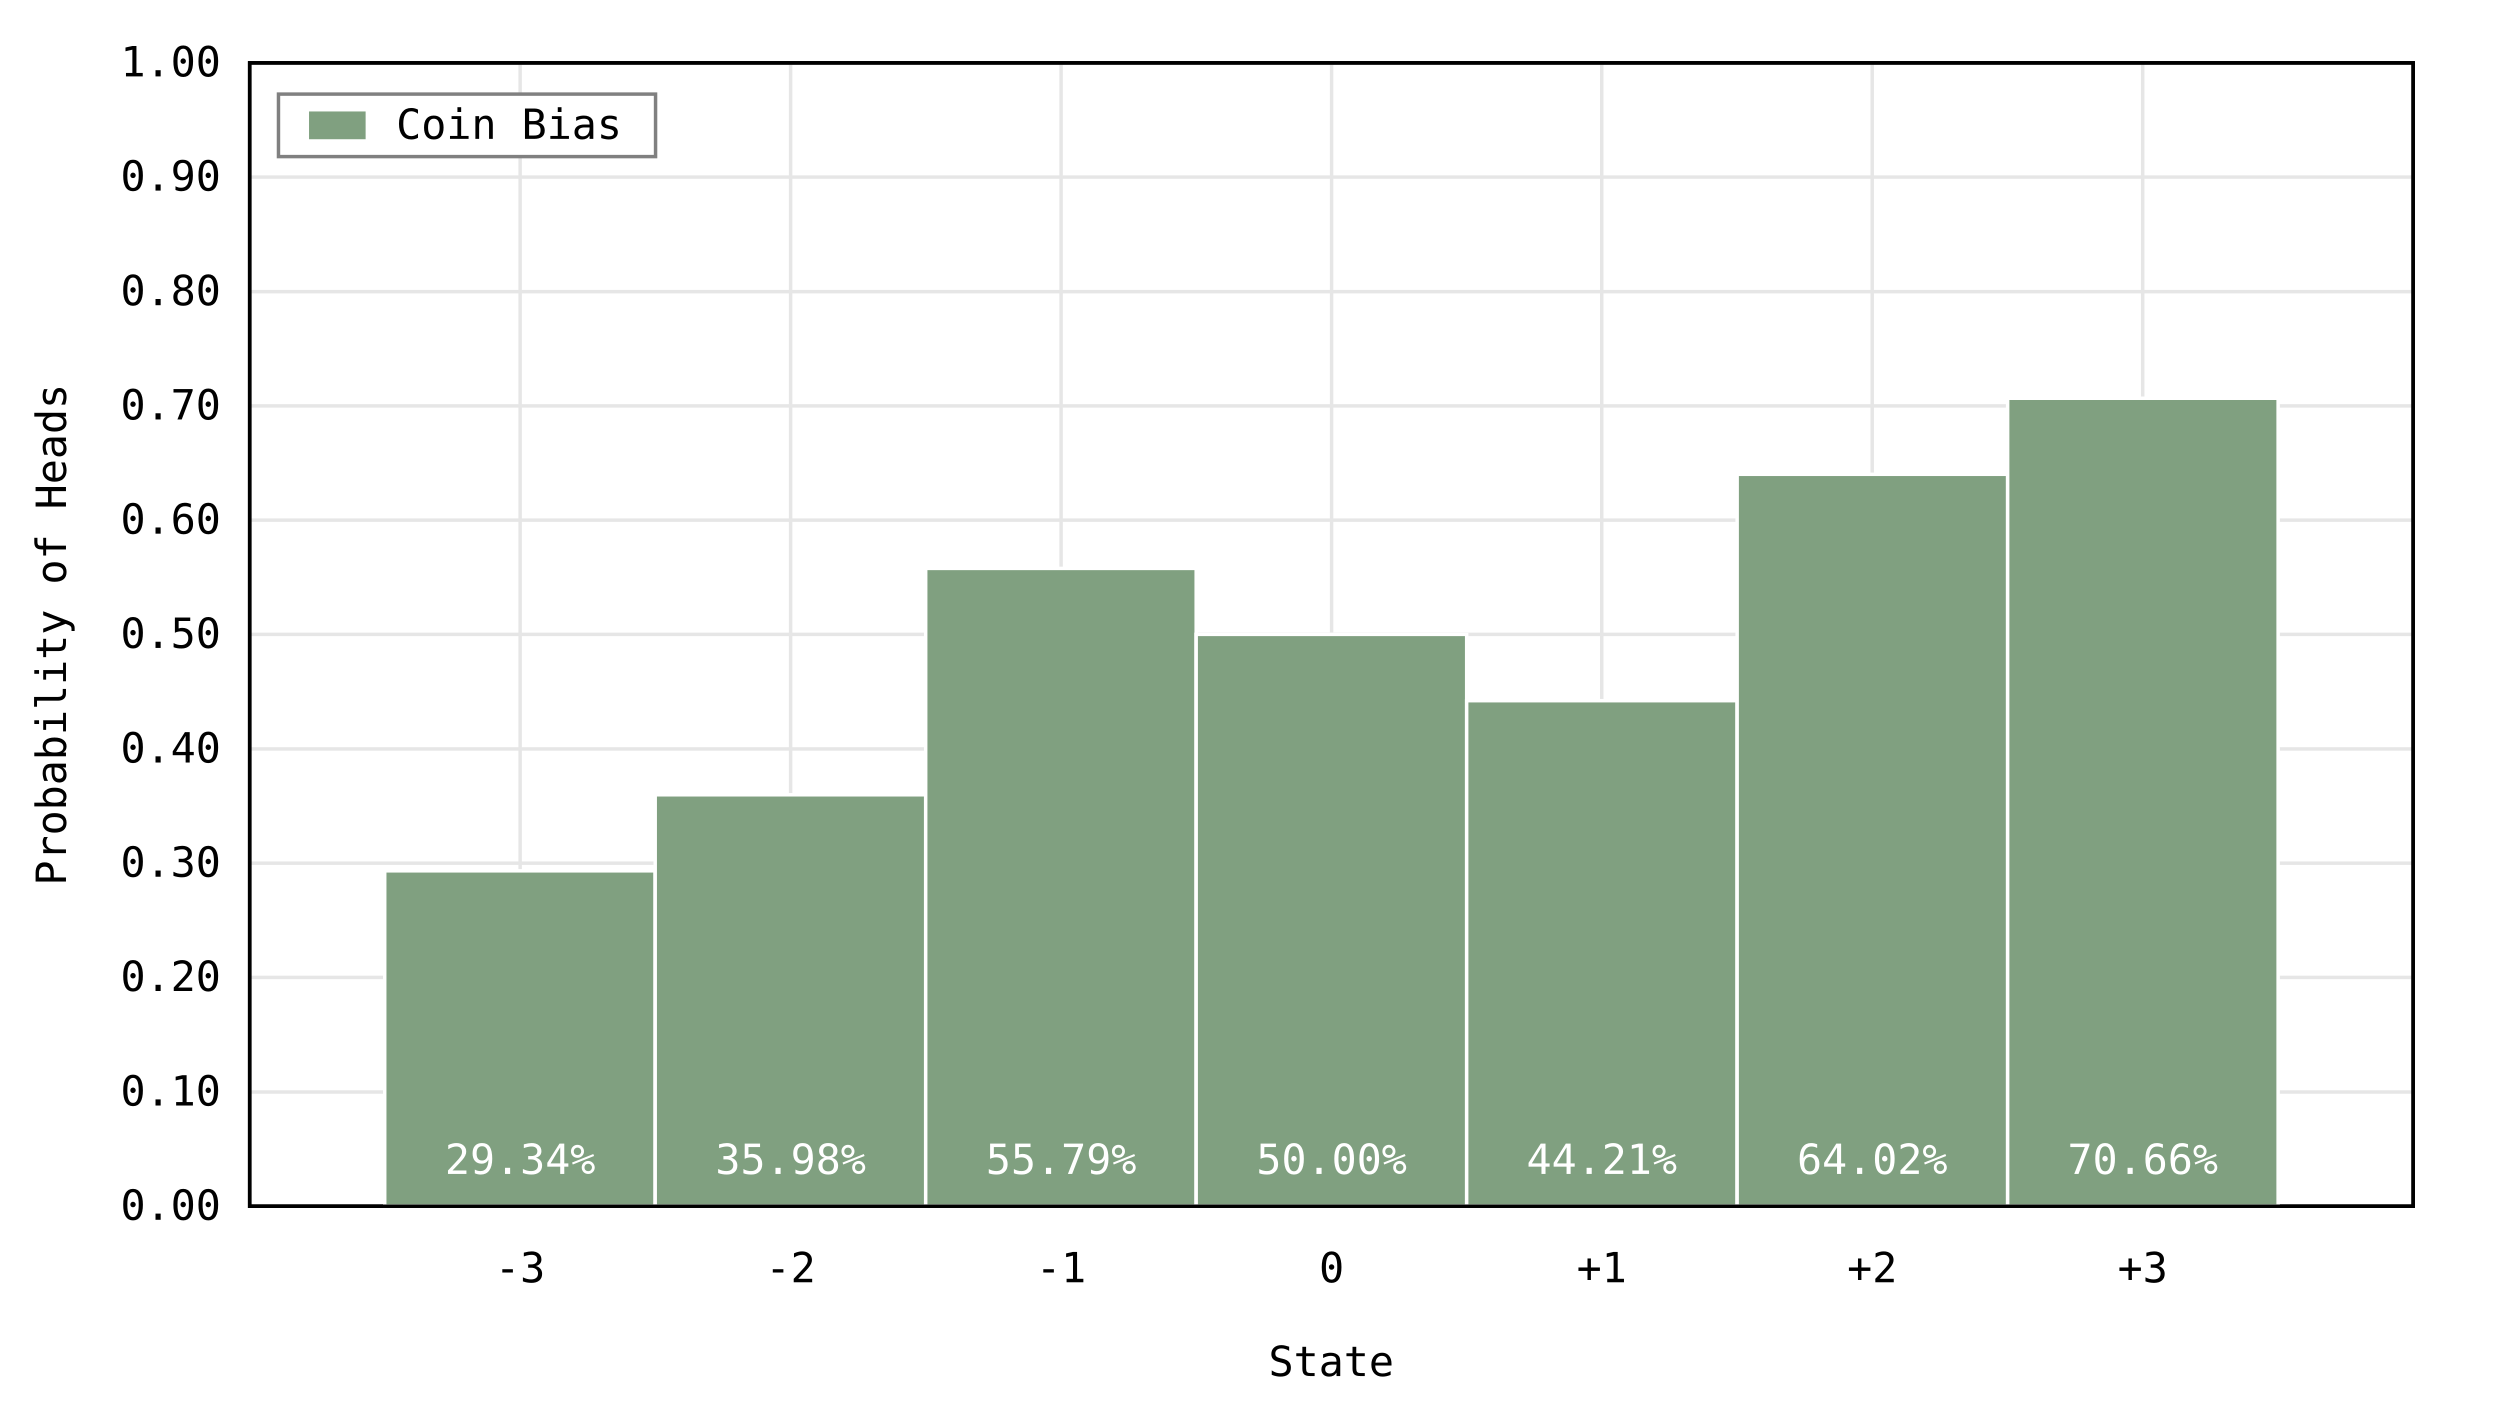
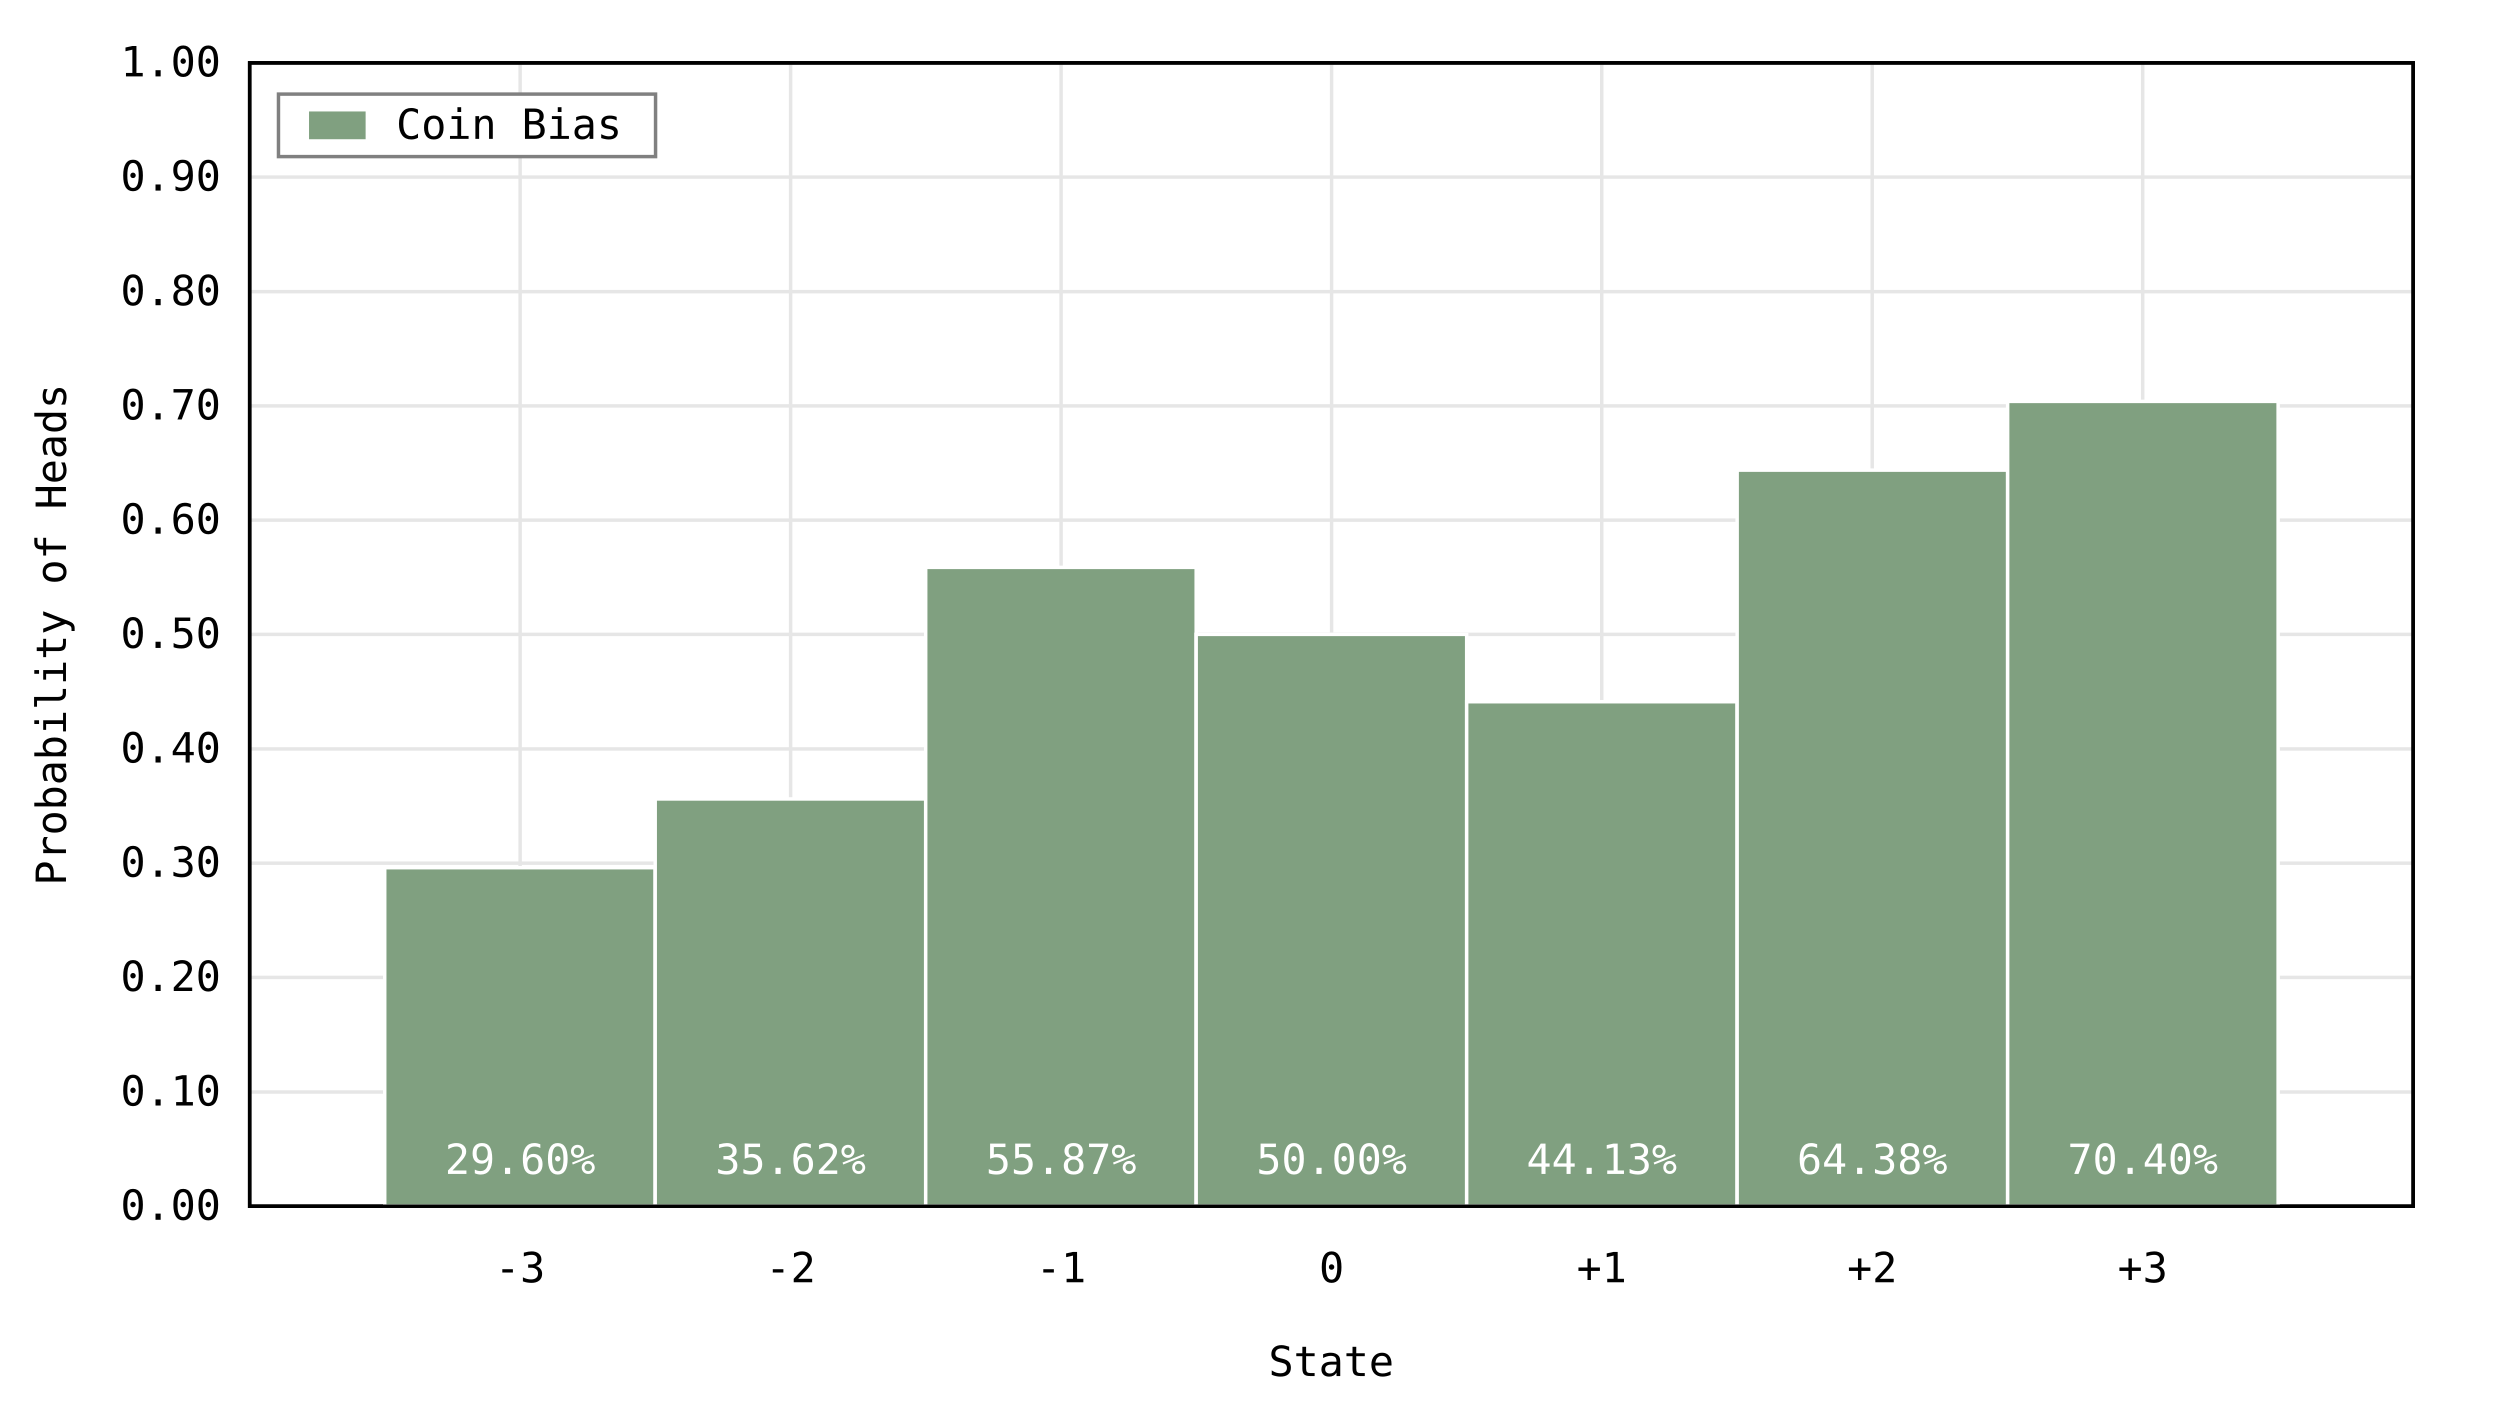
<svg xmlns="http://www.w3.org/2000/svg" xmlns:xlink="http://www.w3.org/1999/xlink" width="720" height="405" viewBox="0 0 720 405">
  <g id="gnuplot_canvas">
    <rect x="0" y="0" width="720" height="405" fill="none" />
    <defs>
      <circle id="gpDot" r="0.5" stroke-width="0.5" stroke="currentColor" />
      <path id="gpPt0" stroke-width="0.222" stroke="currentColor" d="M-1,0 h2 M0,-1 v2" />
      <path id="gpPt1" stroke-width="0.222" stroke="currentColor" d="M-1,-1 L1,1 M1,-1 L-1,1" />
      <path id="gpPt2" stroke-width="0.222" stroke="currentColor" d="M-1,0 L1,0 M0,-1 L0,1 M-1,-1 L1,1 M-1,1 L1,-1" />
      <rect id="gpPt3" stroke-width="0.222" stroke="currentColor" x="-1" y="-1" width="2" height="2" />
      <rect id="gpPt4" stroke-width="0.222" stroke="currentColor" fill="currentColor" x="-1" y="-1" width="2" height="2" />
      <circle id="gpPt5" stroke-width="0.222" stroke="currentColor" cx="0" cy="0" r="1" />
      <use xlink:href="#gpPt5" id="gpPt6" fill="currentColor" stroke="none" />
      <path id="gpPt7" stroke-width="0.222" stroke="currentColor" d="M0,-1.33 L-1.33,0.67 L1.33,0.67 z" />
      <use xlink:href="#gpPt7" id="gpPt8" fill="currentColor" stroke="none" />
      <use xlink:href="#gpPt7" id="gpPt9" stroke="currentColor" transform="rotate(180)" />
      <use xlink:href="#gpPt9" id="gpPt10" fill="currentColor" stroke="none" />
      <use xlink:href="#gpPt3" id="gpPt11" stroke="currentColor" transform="rotate(45)" />
      <use xlink:href="#gpPt11" id="gpPt12" fill="currentColor" stroke="none" />
      <path id="gpPt13" stroke-width="0.222" stroke="currentColor" d="M0,1.330 L1.265,0.411 L0.782,-1.067 L-0.782,-1.076 L-1.265,0.411 z" />
      <use xlink:href="#gpPt13" id="gpPt14" fill="currentColor" stroke="none" />
      <filter id="textbox" filterUnits="objectBoundingBox" x="0" y="0" height="1" width="1">
        <feFlood flood-color="white" flood-opacity="1" result="bgnd" />
        <feComposite in="SourceGraphic" in2="bgnd" operator="atop" />
      </filter>
      <filter id="greybox" filterUnits="objectBoundingBox" x="0" y="0" height="1" width="1">
        <feFlood flood-color="lightgrey" flood-opacity="1" result="grey" />
        <feComposite in="SourceGraphic" in2="grey" operator="atop" />
      </filter>
    </defs>
    <g fill="none" color="white" stroke="currentColor" stroke-width="1.00" stroke-linecap="butt" stroke-linejoin="miter">
</g>
    <g fill="none" color="black" stroke="currentColor" stroke-width="1.00" stroke-linecap="butt" stroke-linejoin="miter">
</g>
    <g fill="none" color="black" stroke="currentColor" stroke-width="1.00" stroke-linecap="butt" stroke-linejoin="miter">
      <path stroke="rgb(230, 230, 230)" class="gridline" d="M71.9,347.4 L695.0,347.4  " />
    </g>
    <g fill="none" color="black" stroke="currentColor" stroke-width="1.00" stroke-linecap="butt" stroke-linejoin="miter">
      <path stroke="black" d="M71.9,347.4 M695.0,347.4  " />
      <g transform="translate(63.6,351.3)" stroke="none" fill="black" font-family="Consolas, Menlo, monospace" font-size="12.00" text-anchor="end">
        <text>
          <tspan font-family="Consolas, Menlo, monospace">0.00</tspan>
        </text>
      </g>
    </g>
    <g fill="none" color="black" stroke="currentColor" stroke-width="1.00" stroke-linecap="butt" stroke-linejoin="miter">
</g>
    <g fill="none" color="black" stroke="currentColor" stroke-width="1.00" stroke-linecap="butt" stroke-linejoin="miter">
      <path stroke="rgb(230, 230, 230)" class="gridline" d="M71.9,314.5 L695.0,314.5  " />
    </g>
    <g fill="none" color="black" stroke="currentColor" stroke-width="1.00" stroke-linecap="butt" stroke-linejoin="miter">
      <path stroke="black" d="M71.9,314.5 M695.0,314.5  " />
      <g transform="translate(63.6,318.4)" stroke="none" fill="black" font-family="Consolas, Menlo, monospace" font-size="12.00" text-anchor="end">
        <text>
          <tspan font-family="Consolas, Menlo, monospace">0.10</tspan>
        </text>
      </g>
    </g>
    <g fill="none" color="black" stroke="currentColor" stroke-width="1.00" stroke-linecap="butt" stroke-linejoin="miter">
</g>
    <g fill="none" color="black" stroke="currentColor" stroke-width="1.00" stroke-linecap="butt" stroke-linejoin="miter">
      <path stroke="rgb(230, 230, 230)" class="gridline" d="M71.9,281.5 L695.0,281.5  " />
    </g>
    <g fill="none" color="black" stroke="currentColor" stroke-width="1.00" stroke-linecap="butt" stroke-linejoin="miter">
      <path stroke="black" d="M71.9,281.5 M695.0,281.5  " />
      <g transform="translate(63.6,285.4)" stroke="none" fill="black" font-family="Consolas, Menlo, monospace" font-size="12.00" text-anchor="end">
        <text>
          <tspan font-family="Consolas, Menlo, monospace">0.20</tspan>
        </text>
      </g>
    </g>
    <g fill="none" color="black" stroke="currentColor" stroke-width="1.00" stroke-linecap="butt" stroke-linejoin="miter">
</g>
    <g fill="none" color="black" stroke="currentColor" stroke-width="1.00" stroke-linecap="butt" stroke-linejoin="miter">
      <path stroke="rgb(230, 230, 230)" class="gridline" d="M71.9,248.6 L695.0,248.6  " />
    </g>
    <g fill="none" color="black" stroke="currentColor" stroke-width="1.00" stroke-linecap="butt" stroke-linejoin="miter">
      <path stroke="black" d="M71.9,248.6 M695.0,248.6  " />
      <g transform="translate(63.6,252.5)" stroke="none" fill="black" font-family="Consolas, Menlo, monospace" font-size="12.00" text-anchor="end">
        <text>
          <tspan font-family="Consolas, Menlo, monospace">0.30</tspan>
        </text>
      </g>
    </g>
    <g fill="none" color="black" stroke="currentColor" stroke-width="1.00" stroke-linecap="butt" stroke-linejoin="miter">
</g>
    <g fill="none" color="black" stroke="currentColor" stroke-width="1.00" stroke-linecap="butt" stroke-linejoin="miter">
      <path stroke="rgb(230, 230, 230)" class="gridline" d="M71.9,215.7 L695.0,215.7  " />
    </g>
    <g fill="none" color="black" stroke="currentColor" stroke-width="1.00" stroke-linecap="butt" stroke-linejoin="miter">
      <path stroke="black" d="M71.9,215.7 M695.0,215.7  " />
      <g transform="translate(63.6,219.6)" stroke="none" fill="black" font-family="Consolas, Menlo, monospace" font-size="12.00" text-anchor="end">
        <text>
          <tspan font-family="Consolas, Menlo, monospace">0.40</tspan>
        </text>
      </g>
    </g>
    <g fill="none" color="black" stroke="currentColor" stroke-width="1.00" stroke-linecap="butt" stroke-linejoin="miter">
</g>
    <g fill="none" color="black" stroke="currentColor" stroke-width="1.00" stroke-linecap="butt" stroke-linejoin="miter">
      <path stroke="rgb(230, 230, 230)" class="gridline" d="M71.9,182.7 L695.0,182.7  " />
    </g>
    <g fill="none" color="black" stroke="currentColor" stroke-width="1.00" stroke-linecap="butt" stroke-linejoin="miter">
      <path stroke="black" d="M71.9,182.7 M695.0,182.7  " />
      <g transform="translate(63.6,186.6)" stroke="none" fill="black" font-family="Consolas, Menlo, monospace" font-size="12.00" text-anchor="end">
        <text>
          <tspan font-family="Consolas, Menlo, monospace">0.50</tspan>
        </text>
      </g>
    </g>
    <g fill="none" color="black" stroke="currentColor" stroke-width="1.00" stroke-linecap="butt" stroke-linejoin="miter">
</g>
    <g fill="none" color="black" stroke="currentColor" stroke-width="1.00" stroke-linecap="butt" stroke-linejoin="miter">
      <path stroke="rgb(230, 230, 230)" class="gridline" d="M71.9,149.8 L695.0,149.8  " />
    </g>
    <g fill="none" color="black" stroke="currentColor" stroke-width="1.00" stroke-linecap="butt" stroke-linejoin="miter">
      <path stroke="black" d="M71.9,149.8 M695.0,149.8  " />
      <g transform="translate(63.6,153.7)" stroke="none" fill="black" font-family="Consolas, Menlo, monospace" font-size="12.00" text-anchor="end">
        <text>
          <tspan font-family="Consolas, Menlo, monospace">0.60</tspan>
        </text>
      </g>
    </g>
    <g fill="none" color="black" stroke="currentColor" stroke-width="1.00" stroke-linecap="butt" stroke-linejoin="miter">
</g>
    <g fill="none" color="black" stroke="currentColor" stroke-width="1.00" stroke-linecap="butt" stroke-linejoin="miter">
      <path stroke="rgb(230, 230, 230)" class="gridline" d="M71.9,116.9 L695.0,116.9  " />
    </g>
    <g fill="none" color="black" stroke="currentColor" stroke-width="1.00" stroke-linecap="butt" stroke-linejoin="miter">
      <path stroke="black" d="M71.9,116.9 M695.0,116.9  " />
      <g transform="translate(63.6,120.8)" stroke="none" fill="black" font-family="Consolas, Menlo, monospace" font-size="12.00" text-anchor="end">
        <text>
          <tspan font-family="Consolas, Menlo, monospace">0.70</tspan>
        </text>
      </g>
    </g>
    <g fill="none" color="black" stroke="currentColor" stroke-width="1.00" stroke-linecap="butt" stroke-linejoin="miter">
</g>
    <g fill="none" color="black" stroke="currentColor" stroke-width="1.00" stroke-linecap="butt" stroke-linejoin="miter">
      <path stroke="rgb(230, 230, 230)" class="gridline" d="M71.9,84.0 L695.0,84.0  " />
    </g>
    <g fill="none" color="black" stroke="currentColor" stroke-width="1.00" stroke-linecap="butt" stroke-linejoin="miter">
      <path stroke="black" d="M71.9,84.0 M695.0,84.0  " />
      <g transform="translate(63.6,87.9)" stroke="none" fill="black" font-family="Consolas, Menlo, monospace" font-size="12.00" text-anchor="end">
        <text>
          <tspan font-family="Consolas, Menlo, monospace">0.80</tspan>
        </text>
      </g>
    </g>
    <g fill="none" color="black" stroke="currentColor" stroke-width="1.00" stroke-linecap="butt" stroke-linejoin="miter">
</g>
    <g fill="none" color="black" stroke="currentColor" stroke-width="1.00" stroke-linecap="butt" stroke-linejoin="miter">
      <path stroke="rgb(230, 230, 230)" class="gridline" d="M71.9,51.0 L695.0,51.0  " />
    </g>
    <g fill="none" color="black" stroke="currentColor" stroke-width="1.00" stroke-linecap="butt" stroke-linejoin="miter">
      <path stroke="black" d="M71.9,51.0 M695.0,51.0  " />
      <g transform="translate(63.6,54.9)" stroke="none" fill="black" font-family="Consolas, Menlo, monospace" font-size="12.00" text-anchor="end">
        <text>
          <tspan font-family="Consolas, Menlo, monospace">0.90</tspan>
        </text>
      </g>
    </g>
    <g fill="none" color="black" stroke="currentColor" stroke-width="1.00" stroke-linecap="butt" stroke-linejoin="miter">
</g>
    <g fill="none" color="black" stroke="currentColor" stroke-width="1.00" stroke-linecap="butt" stroke-linejoin="miter">
      <path stroke="rgb(230, 230, 230)" class="gridline" d="M71.9,18.1 L695.0,18.1  " />
    </g>
    <g fill="none" color="black" stroke="currentColor" stroke-width="1.00" stroke-linecap="butt" stroke-linejoin="miter">
      <path stroke="black" d="M71.9,18.1 M695.0,18.1  " />
      <g transform="translate(63.6,22.0)" stroke="none" fill="black" font-family="Consolas, Menlo, monospace" font-size="12.00" text-anchor="end">
        <text>
          <tspan font-family="Consolas, Menlo, monospace">1.00</tspan>
        </text>
      </g>
    </g>
    <g fill="none" color="black" stroke="currentColor" stroke-width="1.00" stroke-linecap="butt" stroke-linejoin="miter">
</g>
    <g fill="none" color="black" stroke="currentColor" stroke-width="1.00" stroke-linecap="butt" stroke-linejoin="miter">
      <path stroke="rgb(230, 230, 230)" class="gridline" d="M149.8,347.4 L149.8,45.1 M149.8,27.1 L149.8,18.1  " />
    </g>
    <g fill="none" color="black" stroke="currentColor" stroke-width="1.00" stroke-linecap="butt" stroke-linejoin="miter">
      <path stroke="black" d="M149.8,347.4 M149.8,18.1  " />
      <g transform="translate(149.8,369.3)" stroke="none" fill="black" font-family="Consolas, Menlo, monospace" font-size="12.00" text-anchor="middle">
        <text>
          <tspan font-family="Consolas, Menlo, monospace">-3</tspan>
        </text>
      </g>
    </g>
    <g fill="none" color="black" stroke="currentColor" stroke-width="1.00" stroke-linecap="butt" stroke-linejoin="miter">
</g>
    <g fill="none" color="black" stroke="currentColor" stroke-width="1.00" stroke-linecap="butt" stroke-linejoin="miter">
      <path stroke="rgb(230, 230, 230)" class="gridline" d="M227.7,347.4 L227.7,18.1  " />
    </g>
    <g fill="none" color="black" stroke="currentColor" stroke-width="1.00" stroke-linecap="butt" stroke-linejoin="miter">
      <path stroke="black" d="M227.7,347.4 M227.7,18.1  " />
      <g transform="translate(227.7,369.3)" stroke="none" fill="black" font-family="Consolas, Menlo, monospace" font-size="12.00" text-anchor="middle">
        <text>
          <tspan font-family="Consolas, Menlo, monospace">-2</tspan>
        </text>
      </g>
    </g>
    <g fill="none" color="black" stroke="currentColor" stroke-width="1.00" stroke-linecap="butt" stroke-linejoin="miter">
</g>
    <g fill="none" color="black" stroke="currentColor" stroke-width="1.00" stroke-linecap="butt" stroke-linejoin="miter">
      <path stroke="rgb(230, 230, 230)" class="gridline" d="M305.6,347.4 L305.6,18.1  " />
    </g>
    <g fill="none" color="black" stroke="currentColor" stroke-width="1.00" stroke-linecap="butt" stroke-linejoin="miter">
      <path stroke="black" d="M305.6,347.4 M305.6,18.1  " />
      <g transform="translate(305.6,369.3)" stroke="none" fill="black" font-family="Consolas, Menlo, monospace" font-size="12.00" text-anchor="middle">
        <text>
          <tspan font-family="Consolas, Menlo, monospace">-1</tspan>
        </text>
      </g>
    </g>
    <g fill="none" color="black" stroke="currentColor" stroke-width="1.00" stroke-linecap="butt" stroke-linejoin="miter">
</g>
    <g fill="none" color="black" stroke="currentColor" stroke-width="1.00" stroke-linecap="butt" stroke-linejoin="miter">
      <path stroke="rgb(230, 230, 230)" class="gridline" d="M383.5,347.4 L383.5,18.1  " />
    </g>
    <g fill="none" color="black" stroke="currentColor" stroke-width="1.00" stroke-linecap="butt" stroke-linejoin="miter">
      <path stroke="black" d="M383.5,347.4 M383.5,18.1  " />
      <g transform="translate(383.5,369.3)" stroke="none" fill="black" font-family="Consolas, Menlo, monospace" font-size="12.00" text-anchor="middle">
        <text>
          <tspan font-family="Consolas, Menlo, monospace"> 0</tspan>
        </text>
      </g>
    </g>
    <g fill="none" color="black" stroke="currentColor" stroke-width="1.00" stroke-linecap="butt" stroke-linejoin="miter">
</g>
    <g fill="none" color="black" stroke="currentColor" stroke-width="1.00" stroke-linecap="butt" stroke-linejoin="miter">
      <path stroke="rgb(230, 230, 230)" class="gridline" d="M461.3,347.4 L461.3,18.1  " />
    </g>
    <g fill="none" color="black" stroke="currentColor" stroke-width="1.00" stroke-linecap="butt" stroke-linejoin="miter">
      <path stroke="black" d="M461.3,347.4 M461.3,18.1  " />
      <g transform="translate(461.3,369.3)" stroke="none" fill="black" font-family="Consolas, Menlo, monospace" font-size="12.00" text-anchor="middle">
        <text>
          <tspan font-family="Consolas, Menlo, monospace">+1</tspan>
        </text>
      </g>
    </g>
    <g fill="none" color="black" stroke="currentColor" stroke-width="1.00" stroke-linecap="butt" stroke-linejoin="miter">
</g>
    <g fill="none" color="black" stroke="currentColor" stroke-width="1.00" stroke-linecap="butt" stroke-linejoin="miter">
      <path stroke="rgb(230, 230, 230)" class="gridline" d="M539.2,347.4 L539.2,18.1  " />
    </g>
    <g fill="none" color="black" stroke="currentColor" stroke-width="1.00" stroke-linecap="butt" stroke-linejoin="miter">
      <path stroke="black" d="M539.2,347.4 M539.2,18.1  " />
      <g transform="translate(539.2,369.3)" stroke="none" fill="black" font-family="Consolas, Menlo, monospace" font-size="12.00" text-anchor="middle">
        <text>
          <tspan font-family="Consolas, Menlo, monospace">+2</tspan>
        </text>
      </g>
    </g>
    <g fill="none" color="black" stroke="currentColor" stroke-width="1.00" stroke-linecap="butt" stroke-linejoin="miter">
</g>
    <g fill="none" color="black" stroke="currentColor" stroke-width="1.00" stroke-linecap="butt" stroke-linejoin="miter">
      <path stroke="rgb(230, 230, 230)" class="gridline" d="M617.1,347.4 L617.1,18.1  " />
    </g>
    <g fill="none" color="black" stroke="currentColor" stroke-width="1.00" stroke-linecap="butt" stroke-linejoin="miter">
      <path stroke="black" d="M617.1,347.4 M617.1,18.1  " />
      <g transform="translate(617.1,369.3)" stroke="none" fill="black" font-family="Consolas, Menlo, monospace" font-size="12.00" text-anchor="middle">
        <text>
          <tspan font-family="Consolas, Menlo, monospace">+3</tspan>
        </text>
      </g>
    </g>
    <g fill="none" color="black" stroke="currentColor" stroke-width="1.00" stroke-linecap="butt" stroke-linejoin="miter">
</g>
    <g fill="none" color="black" stroke="currentColor" stroke-width="1.00" stroke-linecap="butt" stroke-linejoin="miter">
      <path stroke="black" d="M71.9,18.1 L71.9,347.4 L695.0,347.4 L695.0,18.1 L71.9,18.1 Z  " />
    </g>
    <g fill="none" color="black" stroke="currentColor" stroke-width="1.00" stroke-linecap="butt" stroke-linejoin="miter">
      <g transform="translate(19.0,182.8) rotate(270)" stroke="none" fill="black" font-family="Consolas, Menlo, monospace" font-size="12.00" text-anchor="middle">
        <text>
          <tspan font-family="Consolas, Menlo, monospace">Probability of Heads</tspan>
        </text>
      </g>
    </g>
    <g fill="none" color="black" stroke="currentColor" stroke-width="1.00" stroke-linecap="butt" stroke-linejoin="miter">
      <g transform="translate(383.4,396.3)" stroke="none" fill="black" font-family="Consolas, Menlo, monospace" font-size="12.00" text-anchor="middle">
        <text>
          <tspan font-family="Consolas, Menlo, monospace">State</tspan>
        </text>
      </g>
    </g>
    <g fill="none" color="black" stroke="currentColor" stroke-width="1.00" stroke-linecap="butt" stroke-linejoin="miter">
</g>
    <g fill="none" color="black" stroke="currentColor" stroke-width="1.00" stroke-linecap="butt" stroke-linejoin="miter">
      <path stroke="rgb(128, 128, 128)" d="M80.2,45.1 L80.2,27.1 L188.8,27.1 L188.8,45.1 L80.2,45.1 Z  " />
    </g>
    <g id="gnuplot_plot_1">
      <g fill="none" color="black" stroke="currentColor" stroke-width="1.00" stroke-linecap="butt" stroke-linejoin="miter">
        <g transform="translate(114.1,40.0)" stroke="none" fill="black" font-family="Consolas, Menlo, monospace" font-size="12.00" text-anchor="start">
          <text>
            <tspan font-family="Consolas, Menlo, monospace">Coin Bias</tspan>
          </text>
        </g>
      </g>
      <g fill="none" color="black" stroke="currentColor" stroke-width="1.00" stroke-linecap="butt" stroke-linejoin="miter">
        <g stroke="none" shape-rendering="crispEdges">
          <polygon fill="rgb(128, 160, 128)" points="88.5,40.6 105.8,40.6 105.8,31.6 88.5,31.6 " />
        </g>
        <path stroke="rgb(255, 255, 255)" d="M88.5,40.6 L105.8,40.6 L105.8,31.6 L88.5,31.6 L88.5,40.6 Z  " />
      </g>
      <g fill="none" color="black" stroke="currentColor" stroke-width="1.00" stroke-linecap="butt" stroke-linejoin="miter">
        <g stroke="none" shape-rendering="crispEdges">
-           <polygon fill="rgb(128, 160, 128)" points="110.8,347.4 188.8,347.4 188.8,250.7 110.8,250.7 " />
-         </g>
-         <path stroke="rgb(255, 255, 255)" d="M110.8,347.4 L110.8,250.8 L188.7,250.8 L188.7,347.4 L110.8,347.4 Z  " />
-       </g>
-       <g fill="none" color="black" stroke="currentColor" stroke-width="1.00" stroke-linecap="butt" stroke-linejoin="miter">
-         <g stroke="none" shape-rendering="crispEdges">
-           <polygon fill="rgb(128, 160, 128)" points="188.7,347.4 266.7,347.4 266.7,228.8 188.7,228.8 " />
-         </g>
-         <path stroke="rgb(255, 255, 255)" d="M188.7,347.4 L188.7,228.9 L266.6,228.9 L266.6,347.4 L188.7,347.4 Z  " />
-       </g>
-       <g fill="none" color="black" stroke="currentColor" stroke-width="1.00" stroke-linecap="butt" stroke-linejoin="miter">
-         <g stroke="none" shape-rendering="crispEdges">
-           <polygon fill="rgb(128, 160, 128)" points="266.6,347.4 344.6,347.4 344.6,163.6 266.6,163.6 " />
-         </g>
-         <path stroke="rgb(255, 255, 255)" d="M266.6,347.4 L266.6,163.7 L344.5,163.7 L344.5,347.4 L266.6,347.4 Z  " />
+           <polygon fill="rgb(128, 160, 128)" points="110.8,347.4 188.8,347.4 188.8,249.8 110.8,249.8 " />
+         </g>
+         <path stroke="rgb(255, 255, 255)" d="M110.8,347.4 L110.8,249.9 L188.7,249.9 L188.7,347.4 L110.8,347.4 Z  " />
+       </g>
+       <g fill="none" color="black" stroke="currentColor" stroke-width="1.00" stroke-linecap="butt" stroke-linejoin="miter">
+         <g stroke="none" shape-rendering="crispEdges">
+           <polygon fill="rgb(128, 160, 128)" points="188.7,347.4 266.7,347.4 266.7,230.0 188.7,230.0 " />
+         </g>
+         <path stroke="rgb(255, 255, 255)" d="M188.7,347.4 L188.7,230.1 L266.6,230.1 L266.6,347.4 L188.7,347.4 Z  " />
+       </g>
+       <g fill="none" color="black" stroke="currentColor" stroke-width="1.00" stroke-linecap="butt" stroke-linejoin="miter">
+         <g stroke="none" shape-rendering="crispEdges">
+           <polygon fill="rgb(128, 160, 128)" points="266.6,347.4 344.6,347.4 344.6,163.3 266.6,163.3 " />
+         </g>
+         <path stroke="rgb(255, 255, 255)" d="M266.6,347.4 L266.6,163.4 L344.5,163.4 L344.5,347.4 L266.6,347.4 Z  " />
      </g>
      <g fill="none" color="black" stroke="currentColor" stroke-width="1.00" stroke-linecap="butt" stroke-linejoin="miter">
        <g stroke="none" shape-rendering="crispEdges">
          <polygon fill="rgb(128, 160, 128)" points="344.5,347.4 422.5,347.4 422.5,182.6 344.5,182.6 " />
        </g>
        <path stroke="rgb(255, 255, 255)" d="M344.5,347.4 L344.5,182.7 L422.4,182.7 L422.4,347.4 L344.5,347.4 Z  " />
      </g>
      <g fill="none" color="black" stroke="currentColor" stroke-width="1.00" stroke-linecap="butt" stroke-linejoin="miter">
        <g stroke="none" shape-rendering="crispEdges">
-           <polygon fill="rgb(128, 160, 128)" points="422.4,347.4 500.4,347.4 500.4,201.7 422.4,201.7 " />
-         </g>
-         <path stroke="rgb(255, 255, 255)" d="M422.4,347.4 L422.4,201.8 L500.3,201.8 L500.3,347.4 L422.4,347.4 Z  " />
-       </g>
-       <g fill="none" color="black" stroke="currentColor" stroke-width="1.00" stroke-linecap="butt" stroke-linejoin="miter">
-         <g stroke="none" shape-rendering="crispEdges">
-           <polygon fill="rgb(128, 160, 128)" points="500.3,347.4 578.3,347.4 578.3,136.5 500.3,136.5 " />
-         </g>
-         <path stroke="rgb(255, 255, 255)" d="M500.3,347.4 L500.3,136.6 L578.2,136.6 L578.2,347.4 L500.3,347.4 Z  " />
-       </g>
-       <g fill="none" color="black" stroke="currentColor" stroke-width="1.00" stroke-linecap="butt" stroke-linejoin="miter">
-         <g stroke="none" shape-rendering="crispEdges">
-           <polygon fill="rgb(128, 160, 128)" points="578.2,347.4 656.2,347.4 656.2,114.6 578.2,114.6 " />
-         </g>
-         <path stroke="rgb(255, 255, 255)" d="M578.2,347.4 L578.2,114.7 L656.1,114.7 L656.1,347.4 L578.2,347.4 Z  " />
+           <polygon fill="rgb(128, 160, 128)" points="422.4,347.4 500.4,347.4 500.4,202.0 422.4,202.0 " />
+         </g>
+         <path stroke="rgb(255, 255, 255)" d="M422.4,347.4 L422.4,202.1 L500.3,202.1 L500.3,347.4 L422.4,347.4 Z  " />
+       </g>
+       <g fill="none" color="black" stroke="currentColor" stroke-width="1.00" stroke-linecap="butt" stroke-linejoin="miter">
+         <g stroke="none" shape-rendering="crispEdges">
+           <polygon fill="rgb(128, 160, 128)" points="500.3,347.4 578.3,347.4 578.3,135.3 500.3,135.3 " />
+         </g>
+         <path stroke="rgb(255, 255, 255)" d="M500.3,347.4 L500.3,135.4 L578.2,135.4 L578.2,347.4 L500.3,347.4 Z  " />
+       </g>
+       <g fill="none" color="black" stroke="currentColor" stroke-width="1.00" stroke-linecap="butt" stroke-linejoin="miter">
+         <g stroke="none" shape-rendering="crispEdges">
+           <polygon fill="rgb(128, 160, 128)" points="578.2,347.4 656.2,347.4 656.2,115.5 578.2,115.5 " />
+         </g>
+         <path stroke="rgb(255, 255, 255)" d="M578.2,347.4 L578.2,115.6 L656.1,115.6 L656.1,347.4 L578.2,347.4 Z  " />
      </g>
      <g fill="none" color="black" stroke="currentColor" stroke-width="1.00" stroke-linecap="butt" stroke-linejoin="miter">
</g>
    </g>
    <g id="gnuplot_plot_2">
      <g fill="none" color="black" stroke="currentColor" stroke-width="1.00" stroke-linecap="butt" stroke-linejoin="miter">
        <g transform="translate(149.8,338.1)" stroke="none" fill="rgb(255,255,255)" font-family="Consolas, Menlo, monospace" font-size="12.00" text-anchor="middle">
          <text>
-             <tspan font-family="Consolas, Menlo, monospace">29.34%</tspan>
+             <tspan font-family="Consolas, Menlo, monospace">29.60%</tspan>
          </text>
        </g>
        <g transform="translate(227.7,338.1)" stroke="none" fill="rgb(255,255,255)" font-family="Consolas, Menlo, monospace" font-size="12.00" text-anchor="middle">
          <text>
-             <tspan font-family="Consolas, Menlo, monospace">35.98%</tspan>
+             <tspan font-family="Consolas, Menlo, monospace">35.62%</tspan>
          </text>
        </g>
        <g transform="translate(305.6,338.1)" stroke="none" fill="rgb(255,255,255)" font-family="Consolas, Menlo, monospace" font-size="12.00" text-anchor="middle">
          <text>
-             <tspan font-family="Consolas, Menlo, monospace">55.79%</tspan>
+             <tspan font-family="Consolas, Menlo, monospace">55.87%</tspan>
          </text>
        </g>
        <g transform="translate(383.5,338.1)" stroke="none" fill="rgb(255,255,255)" font-family="Consolas, Menlo, monospace" font-size="12.00" text-anchor="middle">
          <text>
            <tspan font-family="Consolas, Menlo, monospace">50.00%</tspan>
          </text>
        </g>
        <g transform="translate(461.3,338.1)" stroke="none" fill="rgb(255,255,255)" font-family="Consolas, Menlo, monospace" font-size="12.00" text-anchor="middle">
          <text>
-             <tspan font-family="Consolas, Menlo, monospace">44.21%</tspan>
+             <tspan font-family="Consolas, Menlo, monospace">44.13%</tspan>
          </text>
        </g>
        <g transform="translate(539.2,338.1)" stroke="none" fill="rgb(255,255,255)" font-family="Consolas, Menlo, monospace" font-size="12.00" text-anchor="middle">
          <text>
-             <tspan font-family="Consolas, Menlo, monospace">64.02%</tspan>
+             <tspan font-family="Consolas, Menlo, monospace">64.38%</tspan>
          </text>
        </g>
        <g transform="translate(617.1,338.1)" stroke="none" fill="rgb(255,255,255)" font-family="Consolas, Menlo, monospace" font-size="12.00" text-anchor="middle">
          <text>
-             <tspan font-family="Consolas, Menlo, monospace">70.66%</tspan>
+             <tspan font-family="Consolas, Menlo, monospace">70.40%</tspan>
          </text>
        </g>
      </g>
    </g>
    <g id="gnuplot_plot_3">
      <g fill="none" color="black" stroke="currentColor" stroke-width="1.00" stroke-linecap="butt" stroke-linejoin="miter">
</g>
    </g>
    <g fill="none" color="white" stroke="rgb( 96, 120,  96)" stroke-width="2.00" stroke-linecap="butt" stroke-linejoin="miter">
</g>
    <g fill="none" color="black" stroke="currentColor" stroke-width="2.00" stroke-linecap="butt" stroke-linejoin="miter">
</g>
    <g fill="none" color="black" stroke="black" stroke-width="1.00" stroke-linecap="butt" stroke-linejoin="miter">
</g>
    <g fill="none" color="black" stroke="currentColor" stroke-width="1.00" stroke-linecap="butt" stroke-linejoin="miter">
      <path stroke="black" d="M71.9,18.1 L71.9,347.4 L695.0,347.4 L695.0,18.1 L71.9,18.1 Z  " />
    </g>
    <g fill="none" color="black" stroke="currentColor" stroke-width="1.00" stroke-linecap="butt" stroke-linejoin="miter">
</g>
  </g>
</svg>
